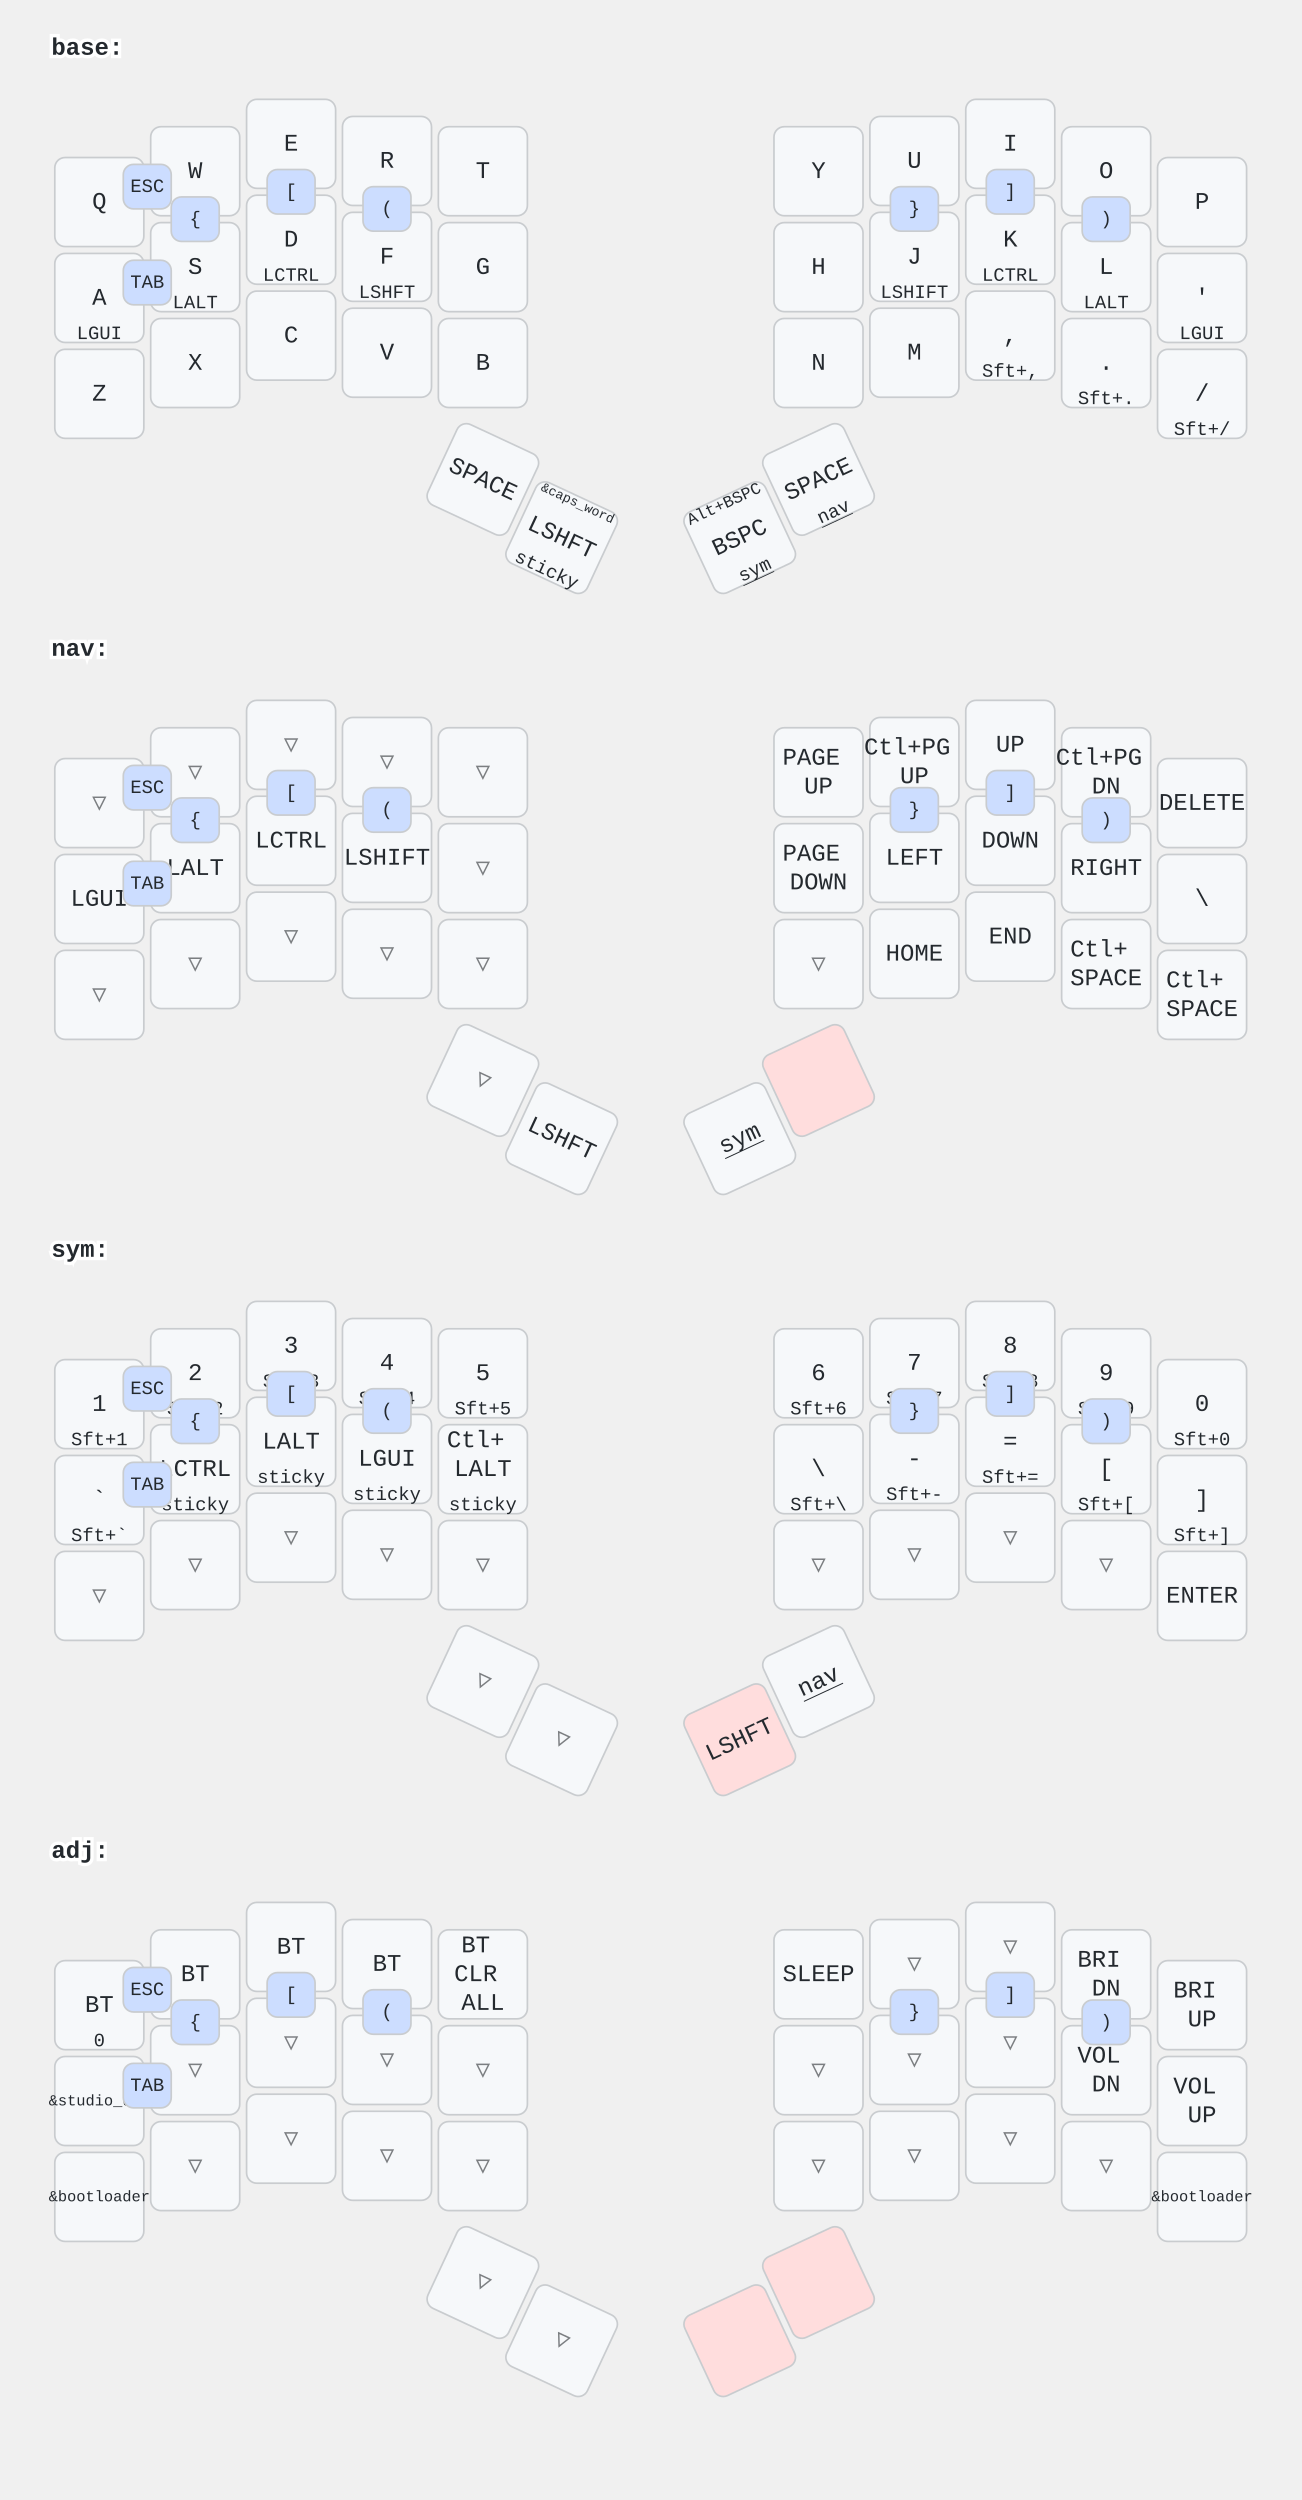
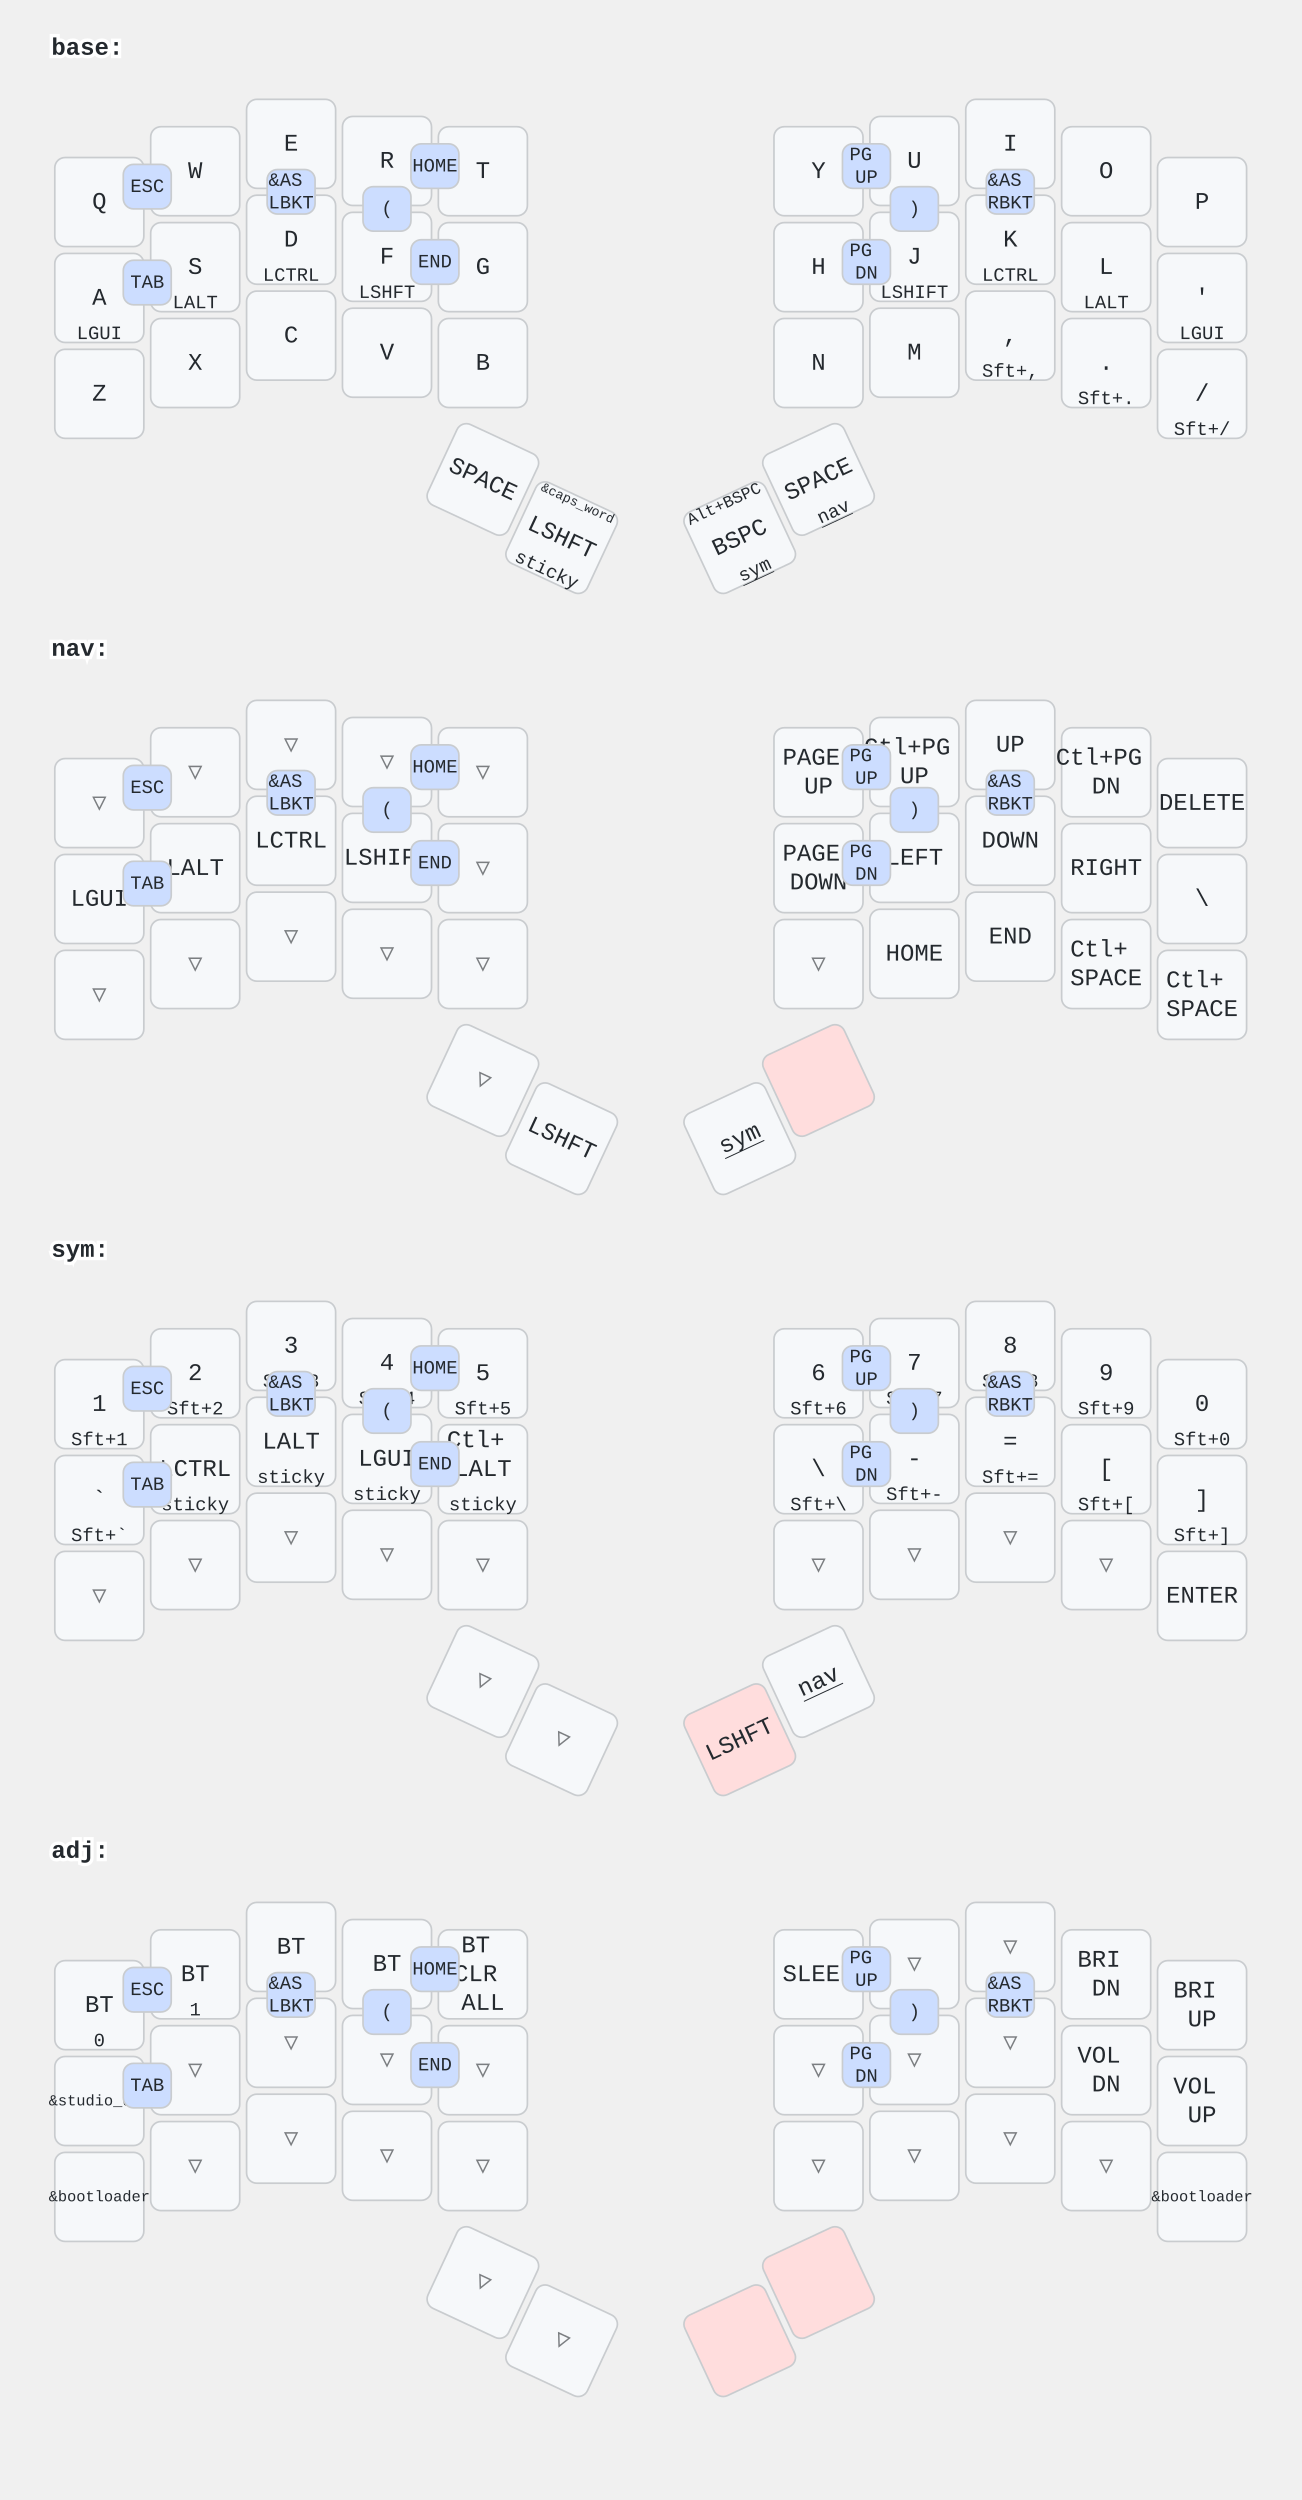
<svg xmlns="http://www.w3.org/2000/svg" width="760" height="1460" viewBox="0 0 760 1460" class="keymap">
  <style>/* inherit to force styles through use tags */
svg path {
    fill: inherit;
}

/* font and background color specifications */
svg.keymap {
    font-family: SFMono-Regular,Consolas,Liberation Mono,Menlo,monospace;
    font-size: 14px;
    font-kerning: normal;
    text-rendering: optimizeLegibility;
    fill: #24292e;
}

/* default key styling */
rect.key {
    fill: #f6f8fa;
}

rect.key, rect.combo {
    stroke: #c9cccf;
    stroke-width: 1;
}

/* default key side styling, only used is draw_key_sides is set */
rect.side {
    filter: brightness(90%);
}

/* color accent for combo boxes */
rect.combo, rect.combo-separate {
    fill: #cdf;
}

/* color accent for held keys */
rect.held, rect.combo.held {
    fill: #fdd;
}

/* color accent for ghost (optional) keys */
rect.ghost, rect.combo.ghost {
    stroke-dasharray: 4, 4;
    stroke-width: 2;
}

text {
    text-anchor: middle;
    dominant-baseline: middle;
}

/* styling for layer labels */
text.label {
    font-weight: bold;
    text-anchor: start;
    stroke: white;
    stroke-width: 4;
    paint-order: stroke;
}

/* styling for optional footer */
text.footer {
    text-anchor: end;
    dominant-baseline: auto;
    stroke: white;
    stroke-width: 4;
    paint-order: stroke;
}

/* styling for combo tap, and key non-tap label text */
text.combo, text.hold, text.shifted, text.left, text.right {
    font-size: 11px;
}

text.hold {
    text-anchor: middle;
    dominant-baseline: auto;
}

text.shifted {
    text-anchor: middle;
    dominant-baseline: hanging;
}

text.left {
    text-anchor: start;
}

text.right {
    text-anchor: end;
}

text.layer-activator {
    text-decoration: underline;
}

/* styling for hold/shifted label text in combo box */
text.combo.hold, text.combo.shifted, text.combo.left, text.combo.right {
    font-size: 8px;
}

/* lighter symbol for transparent keys */
text.trans {
    fill: #7b7e81;
}

/* styling for combo dendrons */
path.combo {
    stroke-width: 1;
    stroke: gray;
    fill: none;
}

/* Start Tabler Icons Cleanup */
/* cannot use height/width with glyphs */
.icon-tabler &gt; path {
    fill: inherit;
    stroke: inherit;
    stroke-width: 2;
}
/* hide tabler's default box */
.icon-tabler &gt; path[stroke="none"][fill="none"] {
    visibility: hidden;
}
/* End Tabler Icons Cleanup */
</style>
  <g transform="translate(30, 0)" class="layer-base">
    <text x="0" y="28" class="label" id="base">base:</text>
    <g transform="translate(0, 56)">
      <g transform="translate(28, 62)" class="key keypos-0">
        <rect rx="6" ry="6" x="-26" y="-26" width="52" height="52" class="key" />
        <text x="0" y="0" class="key tap">Q</text>
      </g>
      <g transform="translate(84, 44)" class="key keypos-1">
        <rect rx="6" ry="6" x="-26" y="-26" width="52" height="52" class="key" />
        <text x="0" y="0" class="key tap">W</text>
      </g>
      <g transform="translate(140, 28)" class="key keypos-2">
        <rect rx="6" ry="6" x="-26" y="-26" width="52" height="52" class="key" />
        <text x="0" y="0" class="key tap">E</text>
      </g>
      <g transform="translate(196, 38)" class="key keypos-3">
        <rect rx="6" ry="6" x="-26" y="-26" width="52" height="52" class="key" />
        <text x="0" y="0" class="key tap">R</text>
      </g>
      <g transform="translate(252, 44)" class="key keypos-4">
        <rect rx="6" ry="6" x="-26" y="-26" width="52" height="52" class="key" />
        <text x="0" y="0" class="key tap">T</text>
      </g>
      <g transform="translate(448, 44)" class="key keypos-5">
        <rect rx="6" ry="6" x="-26" y="-26" width="52" height="52" class="key" />
        <text x="0" y="0" class="key tap">Y</text>
      </g>
      <g transform="translate(504, 38)" class="key keypos-6">
        <rect rx="6" ry="6" x="-26" y="-26" width="52" height="52" class="key" />
        <text x="0" y="0" class="key tap">U</text>
      </g>
      <g transform="translate(560, 28)" class="key keypos-7">
        <rect rx="6" ry="6" x="-26" y="-26" width="52" height="52" class="key" />
        <text x="0" y="0" class="key tap">I</text>
      </g>
      <g transform="translate(616, 44)" class="key keypos-8">
        <rect rx="6" ry="6" x="-26" y="-26" width="52" height="52" class="key" />
        <text x="0" y="0" class="key tap">O</text>
      </g>
      <g transform="translate(672, 62)" class="key keypos-9">
        <rect rx="6" ry="6" x="-26" y="-26" width="52" height="52" class="key" />
        <text x="0" y="0" class="key tap">P</text>
      </g>
      <g transform="translate(28, 118)" class="key keypos-10">
        <rect rx="6" ry="6" x="-26" y="-26" width="52" height="52" class="key" />
        <text x="0" y="0" class="key tap">A</text>
        <text x="0" y="24" class="key hold">LGUI</text>
      </g>
      <g transform="translate(84, 100)" class="key keypos-11">
        <rect rx="6" ry="6" x="-26" y="-26" width="52" height="52" class="key" />
        <text x="0" y="0" class="key tap">S</text>
        <text x="0" y="24" class="key hold">LALT</text>
      </g>
      <g transform="translate(140, 84)" class="key keypos-12">
        <rect rx="6" ry="6" x="-26" y="-26" width="52" height="52" class="key" />
        <text x="0" y="0" class="key tap">D</text>
        <text x="0" y="24" class="key hold">LCTRL</text>
      </g>
      <g transform="translate(196, 94)" class="key keypos-13">
        <rect rx="6" ry="6" x="-26" y="-26" width="52" height="52" class="key" />
        <text x="0" y="0" class="key tap">F</text>
        <text x="0" y="24" class="key hold">LSHFT</text>
      </g>
      <g transform="translate(252, 100)" class="key keypos-14">
        <rect rx="6" ry="6" x="-26" y="-26" width="52" height="52" class="key" />
        <text x="0" y="0" class="key tap">G</text>
      </g>
      <g transform="translate(448, 100)" class="key keypos-15">
        <rect rx="6" ry="6" x="-26" y="-26" width="52" height="52" class="key" />
        <text x="0" y="0" class="key tap">H</text>
      </g>
      <g transform="translate(504, 94)" class="key keypos-16">
        <rect rx="6" ry="6" x="-26" y="-26" width="52" height="52" class="key" />
        <text x="0" y="0" class="key tap">J</text>
        <text x="0" y="24" class="key hold">LSHIFT</text>
      </g>
      <g transform="translate(560, 84)" class="key keypos-17">
        <rect rx="6" ry="6" x="-26" y="-26" width="52" height="52" class="key" />
        <text x="0" y="0" class="key tap">K</text>
        <text x="0" y="24" class="key hold">LCTRL</text>
      </g>
      <g transform="translate(616, 100)" class="key keypos-18">
        <rect rx="6" ry="6" x="-26" y="-26" width="52" height="52" class="key" />
        <text x="0" y="0" class="key tap">L</text>
        <text x="0" y="24" class="key hold">LALT</text>
      </g>
      <g transform="translate(672, 118)" class="key keypos-19">
        <rect rx="6" ry="6" x="-26" y="-26" width="52" height="52" class="key" />
        <text x="0" y="0" class="key tap">'</text>
        <text x="0" y="24" class="key hold">LGUI</text>
      </g>
      <g transform="translate(28, 174)" class="key keypos-20">
        <rect rx="6" ry="6" x="-26" y="-26" width="52" height="52" class="key" />
        <text x="0" y="0" class="key tap">Z</text>
      </g>
      <g transform="translate(84, 156)" class="key keypos-21">
        <rect rx="6" ry="6" x="-26" y="-26" width="52" height="52" class="key" />
        <text x="0" y="0" class="key tap">X</text>
      </g>
      <g transform="translate(140, 140)" class="key keypos-22">
        <rect rx="6" ry="6" x="-26" y="-26" width="52" height="52" class="key" />
        <text x="0" y="0" class="key tap">C</text>
      </g>
      <g transform="translate(196, 150)" class="key keypos-23">
        <rect rx="6" ry="6" x="-26" y="-26" width="52" height="52" class="key" />
        <text x="0" y="0" class="key tap">V</text>
      </g>
      <g transform="translate(252, 156)" class="key keypos-24">
        <rect rx="6" ry="6" x="-26" y="-26" width="52" height="52" class="key" />
        <text x="0" y="0" class="key tap">B</text>
      </g>
      <g transform="translate(448, 156)" class="key keypos-25">
        <rect rx="6" ry="6" x="-26" y="-26" width="52" height="52" class="key" />
        <text x="0" y="0" class="key tap">N</text>
      </g>
      <g transform="translate(504, 150)" class="key keypos-26">
        <rect rx="6" ry="6" x="-26" y="-26" width="52" height="52" class="key" />
        <text x="0" y="0" class="key tap">M</text>
      </g>
      <g transform="translate(560, 140)" class="key keypos-27">
        <rect rx="6" ry="6" x="-26" y="-26" width="52" height="52" class="key" />
        <text x="0" y="0" class="key tap">,</text>
        <text x="0" y="24" class="key hold">Sft+,</text>
      </g>
      <g transform="translate(616, 156)" class="key keypos-28">
        <rect rx="6" ry="6" x="-26" y="-26" width="52" height="52" class="key" />
        <text x="0" y="0" class="key tap">.</text>
        <text x="0" y="24" class="key hold">Sft+.</text>
      </g>
      <g transform="translate(672, 174)" class="key keypos-29">
        <rect rx="6" ry="6" x="-26" y="-26" width="52" height="52" class="key" />
        <text x="0" y="0" class="key tap">/</text>
        <text x="0" y="24" class="key hold">Sft+/</text>
      </g>
      <g transform="translate(252, 224) rotate(25.0)" class="key keypos-30">
        <rect rx="6" ry="6" x="-26" y="-26" width="52" height="52" class="key" />
        <text x="0" y="0" class="key tap">SPACE</text>
      </g>
      <g transform="translate(298, 258) rotate(25.0)" class="key keypos-31">
        <rect rx="6" ry="6" x="-26" y="-26" width="52" height="52" class="key" />
        <text x="0" y="0" class="key tap">LSHFT</text>
        <text x="0" y="24" class="key hold">sticky</text>
        <text x="0" y="-24" class="key shifted">
          <tspan style="font-size: 70%">&amp;caps_word</tspan>
        </text>
      </g>
      <g transform="translate(402, 258) rotate(-25.0)" class="key keypos-32">
        <rect rx="6" ry="6" x="-26" y="-26" width="52" height="52" class="key" />
        <text x="0" y="0" class="key tap">BSPC</text>
        <a href="#sym">
          <text x="0" y="24" class="key hold layer-activator">sym</text>
        </a>
        <text x="0" y="-24" class="key shifted">
          <tspan style="font-size: 88%">Alt+BSPC</tspan>
        </text>
      </g>
      <g transform="translate(448, 224) rotate(-25.0)" class="key keypos-33">
        <rect rx="6" ry="6" x="-26" y="-26" width="52" height="52" class="key" />
        <text x="0" y="0" class="key tap">SPACE</text>
        <a href="#nav">
          <text x="0" y="24" class="key hold layer-activator">nav</text>
        </a>
      </g>
      <g class="combo combopos-0">
        <rect rx="6" ry="6" x="42" y="40" width="28" height="26" class="combo" />
        <text x="56" y="53" class="combo tap">ESC</text>
      </g>
      <g class="combo combopos-1">
        <rect rx="6" ry="6" x="42" y="96" width="28" height="26" class="combo" />
        <text x="56" y="109" class="combo tap">TAB</text>
      </g>
      <g class="combo combopos-2">
-         <rect rx="6" ry="6" x="70" y="59" width="28" height="26" class="combo" />
-         <text x="84" y="72" class="combo tap">{</text>
+         <rect rx="6" ry="6" x="126" y="43" width="28" height="26" class="combo" />
+         <text x="140" y="56" class="combo tap">
+           <tspan x="140" dy="-0.6em">&amp;AS</tspan>
+           <tspan x="140" dy="1.2em">LBKT</tspan>
+         </text>
      </g>
      <g class="combo combopos-3">
-         <rect rx="6" ry="6" x="126" y="43" width="28" height="26" class="combo" />
-         <text x="140" y="56" class="combo tap">[</text>
-       </g>
-       <g class="combo combopos-4">
        <rect rx="6" ry="6" x="182" y="53" width="28" height="26" class="combo" />
        <text x="196" y="66" class="combo tap">(</text>
      </g>
+       <g class="combo combopos-4">
+         <rect rx="6" ry="6" x="490" y="53" width="28" height="26" class="combo" />
+         <text x="504" y="66" class="combo tap">)</text>
+       </g>
      <g class="combo combopos-5">
-         <rect rx="6" ry="6" x="490" y="53" width="28" height="26" class="combo" />
-         <text x="504" y="66" class="combo tap">}</text>
+         <rect rx="6" ry="6" x="546" y="43" width="28" height="26" class="combo" />
+         <text x="560" y="56" class="combo tap">
+           <tspan x="560" dy="-0.6em">&amp;AS</tspan>
+           <tspan x="560" dy="1.2em">RBKT</tspan>
+         </text>
      </g>
      <g class="combo combopos-6">
-         <rect rx="6" ry="6" x="546" y="43" width="28" height="26" class="combo" />
-         <text x="560" y="56" class="combo tap">]</text>
+         <rect rx="6" ry="6" x="462" y="28" width="28" height="26" class="combo" />
+         <text x="476" y="41" class="combo tap">
+           <tspan x="476" dy="-0.6em">PG</tspan>
+           <tspan x="476" dy="1.2em">UP</tspan>
+         </text>
      </g>
      <g class="combo combopos-7">
-         <rect rx="6" ry="6" x="602" y="59" width="28" height="26" class="combo" />
-         <text x="616" y="72" class="combo tap">)</text>
+         <rect rx="6" ry="6" x="462" y="84" width="28" height="26" class="combo" />
+         <text x="476" y="97" class="combo tap">
+           <tspan x="476" dy="-0.6em">PG</tspan>
+           <tspan x="476" dy="1.2em">DN</tspan>
+         </text>
+       </g>
+       <g class="combo combopos-8">
+         <rect rx="6" ry="6" x="210" y="28" width="28" height="26" class="combo" />
+         <text x="224" y="41" class="combo tap">HOME</text>
+       </g>
+       <g class="combo combopos-9">
+         <rect rx="6" ry="6" x="210" y="84" width="28" height="26" class="combo" />
+         <text x="224" y="97" class="combo tap">END</text>
      </g>
    </g>
  </g>
  <g transform="translate(30, 351)" class="layer-nav">
    <text x="0" y="28" class="label" id="nav">nav:</text>
    <g transform="translate(0, 56)">
      <g transform="translate(28, 62)" class="key trans keypos-0">
        <rect rx="6" ry="6" x="-26" y="-26" width="52" height="52" class="key trans" />
        <text x="0" y="0" class="key trans tap">▽</text>
      </g>
      <g transform="translate(84, 44)" class="key trans keypos-1">
        <rect rx="6" ry="6" x="-26" y="-26" width="52" height="52" class="key trans" />
        <text x="0" y="0" class="key trans tap">▽</text>
      </g>
      <g transform="translate(140, 28)" class="key trans keypos-2">
        <rect rx="6" ry="6" x="-26" y="-26" width="52" height="52" class="key trans" />
        <text x="0" y="0" class="key trans tap">▽</text>
      </g>
      <g transform="translate(196, 38)" class="key trans keypos-3">
        <rect rx="6" ry="6" x="-26" y="-26" width="52" height="52" class="key trans" />
        <text x="0" y="0" class="key trans tap">▽</text>
      </g>
      <g transform="translate(252, 44)" class="key trans keypos-4">
        <rect rx="6" ry="6" x="-26" y="-26" width="52" height="52" class="key trans" />
        <text x="0" y="0" class="key trans tap">▽</text>
      </g>
      <g transform="translate(448, 44)" class="key keypos-5">
        <rect rx="6" ry="6" x="-26" y="-26" width="52" height="52" class="key" />
        <text x="0" y="0" class="key tap">
          <tspan x="0" dy="-0.6em">PAGE</tspan>
          <tspan x="0" dy="1.2em">UP</tspan>
        </text>
      </g>
      <g transform="translate(504, 38)" class="key keypos-6">
        <rect rx="6" ry="6" x="-26" y="-26" width="52" height="52" class="key" />
        <text x="0" y="0" class="key tap">
          <tspan x="0" dy="-0.6em">Ctl+PG</tspan>
          <tspan x="0" dy="1.2em">UP</tspan>
        </text>
      </g>
      <g transform="translate(560, 28)" class="key keypos-7">
        <rect rx="6" ry="6" x="-26" y="-26" width="52" height="52" class="key" />
        <text x="0" y="0" class="key tap">UP</text>
      </g>
      <g transform="translate(616, 44)" class="key keypos-8">
        <rect rx="6" ry="6" x="-26" y="-26" width="52" height="52" class="key" />
        <text x="0" y="0" class="key tap">
          <tspan x="0" dy="-0.6em">Ctl+PG</tspan>
          <tspan x="0" dy="1.2em">DN</tspan>
        </text>
      </g>
      <g transform="translate(672, 62)" class="key keypos-9">
        <rect rx="6" ry="6" x="-26" y="-26" width="52" height="52" class="key" />
        <text x="0" y="0" class="key tap">DELETE</text>
      </g>
      <g transform="translate(28, 118)" class="key keypos-10">
        <rect rx="6" ry="6" x="-26" y="-26" width="52" height="52" class="key" />
        <text x="0" y="0" class="key tap">LGUI</text>
      </g>
      <g transform="translate(84, 100)" class="key keypos-11">
        <rect rx="6" ry="6" x="-26" y="-26" width="52" height="52" class="key" />
        <text x="0" y="0" class="key tap">LALT</text>
      </g>
      <g transform="translate(140, 84)" class="key keypos-12">
        <rect rx="6" ry="6" x="-26" y="-26" width="52" height="52" class="key" />
        <text x="0" y="0" class="key tap">LCTRL</text>
      </g>
      <g transform="translate(196, 94)" class="key keypos-13">
        <rect rx="6" ry="6" x="-26" y="-26" width="52" height="52" class="key" />
        <text x="0" y="0" class="key tap">LSHIFT</text>
      </g>
      <g transform="translate(252, 100)" class="key trans keypos-14">
        <rect rx="6" ry="6" x="-26" y="-26" width="52" height="52" class="key trans" />
        <text x="0" y="0" class="key trans tap">▽</text>
      </g>
      <g transform="translate(448, 100)" class="key keypos-15">
        <rect rx="6" ry="6" x="-26" y="-26" width="52" height="52" class="key" />
        <text x="0" y="0" class="key tap">
          <tspan x="0" dy="-0.6em">PAGE</tspan>
          <tspan x="0" dy="1.2em">DOWN</tspan>
        </text>
      </g>
      <g transform="translate(504, 94)" class="key keypos-16">
        <rect rx="6" ry="6" x="-26" y="-26" width="52" height="52" class="key" />
        <text x="0" y="0" class="key tap">LEFT</text>
      </g>
      <g transform="translate(560, 84)" class="key keypos-17">
        <rect rx="6" ry="6" x="-26" y="-26" width="52" height="52" class="key" />
        <text x="0" y="0" class="key tap">DOWN</text>
      </g>
      <g transform="translate(616, 100)" class="key keypos-18">
        <rect rx="6" ry="6" x="-26" y="-26" width="52" height="52" class="key" />
        <text x="0" y="0" class="key tap">RIGHT</text>
      </g>
      <g transform="translate(672, 118)" class="key keypos-19">
        <rect rx="6" ry="6" x="-26" y="-26" width="52" height="52" class="key" />
        <text x="0" y="0" class="key tap">\</text>
      </g>
      <g transform="translate(28, 174)" class="key trans keypos-20">
        <rect rx="6" ry="6" x="-26" y="-26" width="52" height="52" class="key trans" />
        <text x="0" y="0" class="key trans tap">▽</text>
      </g>
      <g transform="translate(84, 156)" class="key trans keypos-21">
        <rect rx="6" ry="6" x="-26" y="-26" width="52" height="52" class="key trans" />
        <text x="0" y="0" class="key trans tap">▽</text>
      </g>
      <g transform="translate(140, 140)" class="key trans keypos-22">
        <rect rx="6" ry="6" x="-26" y="-26" width="52" height="52" class="key trans" />
        <text x="0" y="0" class="key trans tap">▽</text>
      </g>
      <g transform="translate(196, 150)" class="key trans keypos-23">
        <rect rx="6" ry="6" x="-26" y="-26" width="52" height="52" class="key trans" />
        <text x="0" y="0" class="key trans tap">▽</text>
      </g>
      <g transform="translate(252, 156)" class="key trans keypos-24">
        <rect rx="6" ry="6" x="-26" y="-26" width="52" height="52" class="key trans" />
        <text x="0" y="0" class="key trans tap">▽</text>
      </g>
      <g transform="translate(448, 156)" class="key trans keypos-25">
        <rect rx="6" ry="6" x="-26" y="-26" width="52" height="52" class="key trans" />
        <text x="0" y="0" class="key trans tap">▽</text>
      </g>
      <g transform="translate(504, 150)" class="key keypos-26">
        <rect rx="6" ry="6" x="-26" y="-26" width="52" height="52" class="key" />
        <text x="0" y="0" class="key tap">HOME</text>
      </g>
      <g transform="translate(560, 140)" class="key keypos-27">
        <rect rx="6" ry="6" x="-26" y="-26" width="52" height="52" class="key" />
        <text x="0" y="0" class="key tap">END</text>
      </g>
      <g transform="translate(616, 156)" class="key keypos-28">
        <rect rx="6" ry="6" x="-26" y="-26" width="52" height="52" class="key" />
        <text x="0" y="0" class="key tap">
          <tspan x="0" dy="-0.6em">Ctl+</tspan>
          <tspan x="0" dy="1.2em">SPACE</tspan>
        </text>
      </g>
      <g transform="translate(672, 174)" class="key keypos-29">
        <rect rx="6" ry="6" x="-26" y="-26" width="52" height="52" class="key" />
        <text x="0" y="0" class="key tap">
          <tspan x="0" dy="-0.6em">Ctl+</tspan>
          <tspan x="0" dy="1.2em">SPACE</tspan>
        </text>
      </g>
      <g transform="translate(252, 224) rotate(25.0)" class="key trans keypos-30">
        <rect rx="6" ry="6" x="-26" y="-26" width="52" height="52" class="key trans" />
        <text x="0" y="0" class="key trans tap">▽</text>
      </g>
      <g transform="translate(298, 258) rotate(25.0)" class="key keypos-31">
        <rect rx="6" ry="6" x="-26" y="-26" width="52" height="52" class="key" />
        <text x="0" y="0" class="key tap">LSHFT</text>
      </g>
      <g transform="translate(402, 258) rotate(-25.0)" class="key keypos-32">
        <rect rx="6" ry="6" x="-26" y="-26" width="52" height="52" class="key" />
        <a href="#sym">
          <text x="0" y="0" class="key tap layer-activator">sym</text>
        </a>
      </g>
      <g transform="translate(448, 224) rotate(-25.0)" class="key held keypos-33">
        <rect rx="6" ry="6" x="-26" y="-26" width="52" height="52" class="key held" />
      </g>
      <g class="combo combopos-0">
        <rect rx="6" ry="6" x="42" y="40" width="28" height="26" class="combo" />
        <text x="56" y="53" class="combo tap">ESC</text>
      </g>
      <g class="combo combopos-1">
        <rect rx="6" ry="6" x="42" y="96" width="28" height="26" class="combo" />
        <text x="56" y="109" class="combo tap">TAB</text>
      </g>
      <g class="combo combopos-2">
-         <rect rx="6" ry="6" x="70" y="59" width="28" height="26" class="combo" />
-         <text x="84" y="72" class="combo tap">{</text>
+         <rect rx="6" ry="6" x="126" y="43" width="28" height="26" class="combo" />
+         <text x="140" y="56" class="combo tap">
+           <tspan x="140" dy="-0.6em">&amp;AS</tspan>
+           <tspan x="140" dy="1.2em">LBKT</tspan>
+         </text>
      </g>
      <g class="combo combopos-3">
-         <rect rx="6" ry="6" x="126" y="43" width="28" height="26" class="combo" />
-         <text x="140" y="56" class="combo tap">[</text>
-       </g>
-       <g class="combo combopos-4">
        <rect rx="6" ry="6" x="182" y="53" width="28" height="26" class="combo" />
        <text x="196" y="66" class="combo tap">(</text>
      </g>
+       <g class="combo combopos-4">
+         <rect rx="6" ry="6" x="490" y="53" width="28" height="26" class="combo" />
+         <text x="504" y="66" class="combo tap">)</text>
+       </g>
      <g class="combo combopos-5">
-         <rect rx="6" ry="6" x="490" y="53" width="28" height="26" class="combo" />
-         <text x="504" y="66" class="combo tap">}</text>
+         <rect rx="6" ry="6" x="546" y="43" width="28" height="26" class="combo" />
+         <text x="560" y="56" class="combo tap">
+           <tspan x="560" dy="-0.6em">&amp;AS</tspan>
+           <tspan x="560" dy="1.2em">RBKT</tspan>
+         </text>
      </g>
      <g class="combo combopos-6">
-         <rect rx="6" ry="6" x="546" y="43" width="28" height="26" class="combo" />
-         <text x="560" y="56" class="combo tap">]</text>
+         <rect rx="6" ry="6" x="462" y="28" width="28" height="26" class="combo" />
+         <text x="476" y="41" class="combo tap">
+           <tspan x="476" dy="-0.6em">PG</tspan>
+           <tspan x="476" dy="1.2em">UP</tspan>
+         </text>
      </g>
      <g class="combo combopos-7">
-         <rect rx="6" ry="6" x="602" y="59" width="28" height="26" class="combo" />
-         <text x="616" y="72" class="combo tap">)</text>
+         <rect rx="6" ry="6" x="462" y="84" width="28" height="26" class="combo" />
+         <text x="476" y="97" class="combo tap">
+           <tspan x="476" dy="-0.6em">PG</tspan>
+           <tspan x="476" dy="1.2em">DN</tspan>
+         </text>
+       </g>
+       <g class="combo combopos-8">
+         <rect rx="6" ry="6" x="210" y="28" width="28" height="26" class="combo" />
+         <text x="224" y="41" class="combo tap">HOME</text>
+       </g>
+       <g class="combo combopos-9">
+         <rect rx="6" ry="6" x="210" y="84" width="28" height="26" class="combo" />
+         <text x="224" y="97" class="combo tap">END</text>
      </g>
    </g>
  </g>
  <g transform="translate(30, 702)" class="layer-sym">
    <text x="0" y="28" class="label" id="sym">sym:</text>
    <g transform="translate(0, 56)">
      <g transform="translate(28, 62)" class="key keypos-0">
        <rect rx="6" ry="6" x="-26" y="-26" width="52" height="52" class="key" />
        <text x="0" y="0" class="key tap">1</text>
        <text x="0" y="24" class="key hold">Sft+1</text>
      </g>
      <g transform="translate(84, 44)" class="key keypos-1">
        <rect rx="6" ry="6" x="-26" y="-26" width="52" height="52" class="key" />
        <text x="0" y="0" class="key tap">2</text>
        <text x="0" y="24" class="key hold">Sft+2</text>
      </g>
      <g transform="translate(140, 28)" class="key keypos-2">
        <rect rx="6" ry="6" x="-26" y="-26" width="52" height="52" class="key" />
        <text x="0" y="0" class="key tap">3</text>
        <text x="0" y="24" class="key hold">Sft+3</text>
      </g>
      <g transform="translate(196, 38)" class="key keypos-3">
        <rect rx="6" ry="6" x="-26" y="-26" width="52" height="52" class="key" />
        <text x="0" y="0" class="key tap">4</text>
        <text x="0" y="24" class="key hold">Sft+4</text>
      </g>
      <g transform="translate(252, 44)" class="key keypos-4">
        <rect rx="6" ry="6" x="-26" y="-26" width="52" height="52" class="key" />
        <text x="0" y="0" class="key tap">5</text>
        <text x="0" y="24" class="key hold">Sft+5</text>
      </g>
      <g transform="translate(448, 44)" class="key keypos-5">
        <rect rx="6" ry="6" x="-26" y="-26" width="52" height="52" class="key" />
        <text x="0" y="0" class="key tap">6</text>
        <text x="0" y="24" class="key hold">Sft+6</text>
      </g>
      <g transform="translate(504, 38)" class="key keypos-6">
        <rect rx="6" ry="6" x="-26" y="-26" width="52" height="52" class="key" />
        <text x="0" y="0" class="key tap">7</text>
        <text x="0" y="24" class="key hold">Sft+7</text>
      </g>
      <g transform="translate(560, 28)" class="key keypos-7">
        <rect rx="6" ry="6" x="-26" y="-26" width="52" height="52" class="key" />
        <text x="0" y="0" class="key tap">8</text>
        <text x="0" y="24" class="key hold">Sft+8</text>
      </g>
      <g transform="translate(616, 44)" class="key keypos-8">
        <rect rx="6" ry="6" x="-26" y="-26" width="52" height="52" class="key" />
        <text x="0" y="0" class="key tap">9</text>
        <text x="0" y="24" class="key hold">Sft+9</text>
      </g>
      <g transform="translate(672, 62)" class="key keypos-9">
        <rect rx="6" ry="6" x="-26" y="-26" width="52" height="52" class="key" />
        <text x="0" y="0" class="key tap">0</text>
        <text x="0" y="24" class="key hold">Sft+0</text>
      </g>
      <g transform="translate(28, 118)" class="key keypos-10">
        <rect rx="6" ry="6" x="-26" y="-26" width="52" height="52" class="key" />
        <text x="0" y="0" class="key tap">`</text>
        <text x="0" y="24" class="key hold">Sft+`</text>
      </g>
      <g transform="translate(84, 100)" class="key keypos-11">
        <rect rx="6" ry="6" x="-26" y="-26" width="52" height="52" class="key" />
        <text x="0" y="0" class="key tap">LCTRL</text>
        <text x="0" y="24" class="key hold">sticky</text>
      </g>
      <g transform="translate(140, 84)" class="key keypos-12">
        <rect rx="6" ry="6" x="-26" y="-26" width="52" height="52" class="key" />
        <text x="0" y="0" class="key tap">LALT</text>
        <text x="0" y="24" class="key hold">sticky</text>
      </g>
      <g transform="translate(196, 94)" class="key keypos-13">
        <rect rx="6" ry="6" x="-26" y="-26" width="52" height="52" class="key" />
        <text x="0" y="0" class="key tap">LGUI</text>
        <text x="0" y="24" class="key hold">sticky</text>
      </g>
      <g transform="translate(252, 100)" class="key keypos-14">
        <rect rx="6" ry="6" x="-26" y="-26" width="52" height="52" class="key" />
        <text x="0" y="0" class="key tap">
          <tspan x="0" dy="-1.2em">Ctl+</tspan>
          <tspan x="0" dy="1.2em">LALT</tspan>
        </text>
        <text x="0" y="24" class="key hold">sticky</text>
      </g>
      <g transform="translate(448, 100)" class="key keypos-15">
        <rect rx="6" ry="6" x="-26" y="-26" width="52" height="52" class="key" />
        <text x="0" y="0" class="key tap">\</text>
        <text x="0" y="24" class="key hold">Sft+\</text>
      </g>
      <g transform="translate(504, 94)" class="key keypos-16">
        <rect rx="6" ry="6" x="-26" y="-26" width="52" height="52" class="key" />
        <text x="0" y="0" class="key tap">-</text>
        <text x="0" y="24" class="key hold">Sft+-</text>
      </g>
      <g transform="translate(560, 84)" class="key keypos-17">
        <rect rx="6" ry="6" x="-26" y="-26" width="52" height="52" class="key" />
        <text x="0" y="0" class="key tap">=</text>
        <text x="0" y="24" class="key hold">Sft+=</text>
      </g>
      <g transform="translate(616, 100)" class="key keypos-18">
        <rect rx="6" ry="6" x="-26" y="-26" width="52" height="52" class="key" />
        <text x="0" y="0" class="key tap">[</text>
        <text x="0" y="24" class="key hold">Sft+[</text>
      </g>
      <g transform="translate(672, 118)" class="key keypos-19">
        <rect rx="6" ry="6" x="-26" y="-26" width="52" height="52" class="key" />
        <text x="0" y="0" class="key tap">]</text>
        <text x="0" y="24" class="key hold">Sft+]</text>
      </g>
      <g transform="translate(28, 174)" class="key trans keypos-20">
        <rect rx="6" ry="6" x="-26" y="-26" width="52" height="52" class="key trans" />
        <text x="0" y="0" class="key trans tap">▽</text>
      </g>
      <g transform="translate(84, 156)" class="key trans keypos-21">
        <rect rx="6" ry="6" x="-26" y="-26" width="52" height="52" class="key trans" />
        <text x="0" y="0" class="key trans tap">▽</text>
      </g>
      <g transform="translate(140, 140)" class="key trans keypos-22">
        <rect rx="6" ry="6" x="-26" y="-26" width="52" height="52" class="key trans" />
        <text x="0" y="0" class="key trans tap">▽</text>
      </g>
      <g transform="translate(196, 150)" class="key trans keypos-23">
        <rect rx="6" ry="6" x="-26" y="-26" width="52" height="52" class="key trans" />
        <text x="0" y="0" class="key trans tap">▽</text>
      </g>
      <g transform="translate(252, 156)" class="key trans keypos-24">
        <rect rx="6" ry="6" x="-26" y="-26" width="52" height="52" class="key trans" />
        <text x="0" y="0" class="key trans tap">▽</text>
      </g>
      <g transform="translate(448, 156)" class="key trans keypos-25">
        <rect rx="6" ry="6" x="-26" y="-26" width="52" height="52" class="key trans" />
        <text x="0" y="0" class="key trans tap">▽</text>
      </g>
      <g transform="translate(504, 150)" class="key trans keypos-26">
        <rect rx="6" ry="6" x="-26" y="-26" width="52" height="52" class="key trans" />
        <text x="0" y="0" class="key trans tap">▽</text>
      </g>
      <g transform="translate(560, 140)" class="key trans keypos-27">
        <rect rx="6" ry="6" x="-26" y="-26" width="52" height="52" class="key trans" />
        <text x="0" y="0" class="key trans tap">▽</text>
      </g>
      <g transform="translate(616, 156)" class="key trans keypos-28">
        <rect rx="6" ry="6" x="-26" y="-26" width="52" height="52" class="key trans" />
        <text x="0" y="0" class="key trans tap">▽</text>
      </g>
      <g transform="translate(672, 174)" class="key keypos-29">
        <rect rx="6" ry="6" x="-26" y="-26" width="52" height="52" class="key" />
        <text x="0" y="0" class="key tap">ENTER</text>
      </g>
      <g transform="translate(252, 224) rotate(25.0)" class="key trans keypos-30">
        <rect rx="6" ry="6" x="-26" y="-26" width="52" height="52" class="key trans" />
        <text x="0" y="0" class="key trans tap">▽</text>
      </g>
      <g transform="translate(298, 258) rotate(25.0)" class="key trans keypos-31">
        <rect rx="6" ry="6" x="-26" y="-26" width="52" height="52" class="key trans" />
        <text x="0" y="0" class="key trans tap">▽</text>
      </g>
      <g transform="translate(402, 258) rotate(-25.0)" class="key held keypos-32">
        <rect rx="6" ry="6" x="-26" y="-26" width="52" height="52" class="key held" />
        <text x="0" y="0" class="key held tap">LSHFT</text>
      </g>
      <g transform="translate(448, 224) rotate(-25.0)" class="key keypos-33">
        <rect rx="6" ry="6" x="-26" y="-26" width="52" height="52" class="key" />
        <a href="#nav">
          <text x="0" y="0" class="key tap layer-activator">nav</text>
        </a>
      </g>
      <g class="combo combopos-0">
        <rect rx="6" ry="6" x="42" y="40" width="28" height="26" class="combo" />
        <text x="56" y="53" class="combo tap">ESC</text>
      </g>
      <g class="combo combopos-1">
        <rect rx="6" ry="6" x="42" y="96" width="28" height="26" class="combo" />
        <text x="56" y="109" class="combo tap">TAB</text>
      </g>
      <g class="combo combopos-2">
-         <rect rx="6" ry="6" x="70" y="59" width="28" height="26" class="combo" />
-         <text x="84" y="72" class="combo tap">{</text>
+         <rect rx="6" ry="6" x="126" y="43" width="28" height="26" class="combo" />
+         <text x="140" y="56" class="combo tap">
+           <tspan x="140" dy="-0.6em">&amp;AS</tspan>
+           <tspan x="140" dy="1.2em">LBKT</tspan>
+         </text>
      </g>
      <g class="combo combopos-3">
-         <rect rx="6" ry="6" x="126" y="43" width="28" height="26" class="combo" />
-         <text x="140" y="56" class="combo tap">[</text>
-       </g>
-       <g class="combo combopos-4">
        <rect rx="6" ry="6" x="182" y="53" width="28" height="26" class="combo" />
        <text x="196" y="66" class="combo tap">(</text>
      </g>
+       <g class="combo combopos-4">
+         <rect rx="6" ry="6" x="490" y="53" width="28" height="26" class="combo" />
+         <text x="504" y="66" class="combo tap">)</text>
+       </g>
      <g class="combo combopos-5">
-         <rect rx="6" ry="6" x="490" y="53" width="28" height="26" class="combo" />
-         <text x="504" y="66" class="combo tap">}</text>
+         <rect rx="6" ry="6" x="546" y="43" width="28" height="26" class="combo" />
+         <text x="560" y="56" class="combo tap">
+           <tspan x="560" dy="-0.6em">&amp;AS</tspan>
+           <tspan x="560" dy="1.2em">RBKT</tspan>
+         </text>
      </g>
      <g class="combo combopos-6">
-         <rect rx="6" ry="6" x="546" y="43" width="28" height="26" class="combo" />
-         <text x="560" y="56" class="combo tap">]</text>
+         <rect rx="6" ry="6" x="462" y="28" width="28" height="26" class="combo" />
+         <text x="476" y="41" class="combo tap">
+           <tspan x="476" dy="-0.6em">PG</tspan>
+           <tspan x="476" dy="1.2em">UP</tspan>
+         </text>
      </g>
      <g class="combo combopos-7">
-         <rect rx="6" ry="6" x="602" y="59" width="28" height="26" class="combo" />
-         <text x="616" y="72" class="combo tap">)</text>
+         <rect rx="6" ry="6" x="462" y="84" width="28" height="26" class="combo" />
+         <text x="476" y="97" class="combo tap">
+           <tspan x="476" dy="-0.6em">PG</tspan>
+           <tspan x="476" dy="1.2em">DN</tspan>
+         </text>
+       </g>
+       <g class="combo combopos-8">
+         <rect rx="6" ry="6" x="210" y="28" width="28" height="26" class="combo" />
+         <text x="224" y="41" class="combo tap">HOME</text>
+       </g>
+       <g class="combo combopos-9">
+         <rect rx="6" ry="6" x="210" y="84" width="28" height="26" class="combo" />
+         <text x="224" y="97" class="combo tap">END</text>
      </g>
    </g>
  </g>
  <g transform="translate(30, 1053)" class="layer-adj">
    <text x="0" y="28" class="label" id="adj">adj:</text>
    <g transform="translate(0, 56)">
      <g transform="translate(28, 62)" class="key keypos-0">
        <rect rx="6" ry="6" x="-26" y="-26" width="52" height="52" class="key" />
        <text x="0" y="0" class="key tap">BT</text>
        <text x="0" y="24" class="key hold">0</text>
      </g>
      <g transform="translate(84, 44)" class="key keypos-1">
        <rect rx="6" ry="6" x="-26" y="-26" width="52" height="52" class="key" />
        <text x="0" y="0" class="key tap">BT</text>
        <text x="0" y="24" class="key hold">1</text>
      </g>
      <g transform="translate(140, 28)" class="key keypos-2">
        <rect rx="6" ry="6" x="-26" y="-26" width="52" height="52" class="key" />
        <text x="0" y="0" class="key tap">BT</text>
        <text x="0" y="24" class="key hold">2</text>
      </g>
      <g transform="translate(196, 38)" class="key keypos-3">
        <rect rx="6" ry="6" x="-26" y="-26" width="52" height="52" class="key" />
        <text x="0" y="0" class="key tap">BT</text>
        <text x="0" y="24" class="key hold">3</text>
      </g>
      <g transform="translate(252, 44)" class="key keypos-4">
        <rect rx="6" ry="6" x="-26" y="-26" width="52" height="52" class="key" />
        <text x="0" y="0" class="key tap">
          <tspan x="0" dy="-1.2em">BT</tspan>
          <tspan x="0" dy="1.2em">CLR</tspan>
          <tspan x="0" dy="1.2em">ALL</tspan>
        </text>
      </g>
      <g transform="translate(448, 44)" class="key keypos-5">
        <rect rx="6" ry="6" x="-26" y="-26" width="52" height="52" class="key" />
        <text x="0" y="0" class="key tap">SLEEP</text>
      </g>
      <g transform="translate(504, 38)" class="key trans keypos-6">
        <rect rx="6" ry="6" x="-26" y="-26" width="52" height="52" class="key trans" />
        <text x="0" y="0" class="key trans tap">▽</text>
      </g>
      <g transform="translate(560, 28)" class="key trans keypos-7">
        <rect rx="6" ry="6" x="-26" y="-26" width="52" height="52" class="key trans" />
        <text x="0" y="0" class="key trans tap">▽</text>
      </g>
      <g transform="translate(616, 44)" class="key keypos-8">
        <rect rx="6" ry="6" x="-26" y="-26" width="52" height="52" class="key" />
        <text x="0" y="0" class="key tap">
          <tspan x="0" dy="-0.6em">BRI</tspan>
          <tspan x="0" dy="1.2em">DN</tspan>
        </text>
      </g>
      <g transform="translate(672, 62)" class="key keypos-9">
        <rect rx="6" ry="6" x="-26" y="-26" width="52" height="52" class="key" />
        <text x="0" y="0" class="key tap">
          <tspan x="0" dy="-0.6em">BRI</tspan>
          <tspan x="0" dy="1.2em">UP</tspan>
        </text>
      </g>
      <g transform="translate(28, 118)" class="key keypos-10">
        <rect rx="6" ry="6" x="-26" y="-26" width="52" height="52" class="key" />
        <text x="0" y="0" class="key tap">
          <tspan style="font-size: 64%">&amp;studio_un…</tspan>
        </text>
      </g>
      <g transform="translate(84, 100)" class="key trans keypos-11">
        <rect rx="6" ry="6" x="-26" y="-26" width="52" height="52" class="key trans" />
        <text x="0" y="0" class="key trans tap">▽</text>
      </g>
      <g transform="translate(140, 84)" class="key trans keypos-12">
        <rect rx="6" ry="6" x="-26" y="-26" width="52" height="52" class="key trans" />
        <text x="0" y="0" class="key trans tap">▽</text>
      </g>
      <g transform="translate(196, 94)" class="key trans keypos-13">
        <rect rx="6" ry="6" x="-26" y="-26" width="52" height="52" class="key trans" />
        <text x="0" y="0" class="key trans tap">▽</text>
      </g>
      <g transform="translate(252, 100)" class="key trans keypos-14">
        <rect rx="6" ry="6" x="-26" y="-26" width="52" height="52" class="key trans" />
        <text x="0" y="0" class="key trans tap">▽</text>
      </g>
      <g transform="translate(448, 100)" class="key trans keypos-15">
        <rect rx="6" ry="6" x="-26" y="-26" width="52" height="52" class="key trans" />
        <text x="0" y="0" class="key trans tap">▽</text>
      </g>
      <g transform="translate(504, 94)" class="key trans keypos-16">
        <rect rx="6" ry="6" x="-26" y="-26" width="52" height="52" class="key trans" />
        <text x="0" y="0" class="key trans tap">▽</text>
      </g>
      <g transform="translate(560, 84)" class="key trans keypos-17">
        <rect rx="6" ry="6" x="-26" y="-26" width="52" height="52" class="key trans" />
        <text x="0" y="0" class="key trans tap">▽</text>
      </g>
      <g transform="translate(616, 100)" class="key keypos-18">
        <rect rx="6" ry="6" x="-26" y="-26" width="52" height="52" class="key" />
        <text x="0" y="0" class="key tap">
          <tspan x="0" dy="-0.6em">VOL</tspan>
          <tspan x="0" dy="1.2em">DN</tspan>
        </text>
      </g>
      <g transform="translate(672, 118)" class="key keypos-19">
        <rect rx="6" ry="6" x="-26" y="-26" width="52" height="52" class="key" />
        <text x="0" y="0" class="key tap">
          <tspan x="0" dy="-0.6em">VOL</tspan>
          <tspan x="0" dy="1.2em">UP</tspan>
        </text>
      </g>
      <g transform="translate(28, 174)" class="key keypos-20">
        <rect rx="6" ry="6" x="-26" y="-26" width="52" height="52" class="key" />
        <text x="0" y="0" class="key tap">
          <tspan style="font-size: 64%">&amp;bootloader</tspan>
        </text>
      </g>
      <g transform="translate(84, 156)" class="key trans keypos-21">
        <rect rx="6" ry="6" x="-26" y="-26" width="52" height="52" class="key trans" />
        <text x="0" y="0" class="key trans tap">▽</text>
      </g>
      <g transform="translate(140, 140)" class="key trans keypos-22">
        <rect rx="6" ry="6" x="-26" y="-26" width="52" height="52" class="key trans" />
        <text x="0" y="0" class="key trans tap">▽</text>
      </g>
      <g transform="translate(196, 150)" class="key trans keypos-23">
        <rect rx="6" ry="6" x="-26" y="-26" width="52" height="52" class="key trans" />
        <text x="0" y="0" class="key trans tap">▽</text>
      </g>
      <g transform="translate(252, 156)" class="key trans keypos-24">
        <rect rx="6" ry="6" x="-26" y="-26" width="52" height="52" class="key trans" />
        <text x="0" y="0" class="key trans tap">▽</text>
      </g>
      <g transform="translate(448, 156)" class="key trans keypos-25">
        <rect rx="6" ry="6" x="-26" y="-26" width="52" height="52" class="key trans" />
        <text x="0" y="0" class="key trans tap">▽</text>
      </g>
      <g transform="translate(504, 150)" class="key trans keypos-26">
        <rect rx="6" ry="6" x="-26" y="-26" width="52" height="52" class="key trans" />
        <text x="0" y="0" class="key trans tap">▽</text>
      </g>
      <g transform="translate(560, 140)" class="key trans keypos-27">
        <rect rx="6" ry="6" x="-26" y="-26" width="52" height="52" class="key trans" />
        <text x="0" y="0" class="key trans tap">▽</text>
      </g>
      <g transform="translate(616, 156)" class="key trans keypos-28">
        <rect rx="6" ry="6" x="-26" y="-26" width="52" height="52" class="key trans" />
        <text x="0" y="0" class="key trans tap">▽</text>
      </g>
      <g transform="translate(672, 174)" class="key keypos-29">
        <rect rx="6" ry="6" x="-26" y="-26" width="52" height="52" class="key" />
        <text x="0" y="0" class="key tap">
          <tspan style="font-size: 64%">&amp;bootloader</tspan>
        </text>
      </g>
      <g transform="translate(252, 224) rotate(25.0)" class="key trans keypos-30">
        <rect rx="6" ry="6" x="-26" y="-26" width="52" height="52" class="key trans" />
        <text x="0" y="0" class="key trans tap">▽</text>
      </g>
      <g transform="translate(298, 258) rotate(25.0)" class="key trans keypos-31">
        <rect rx="6" ry="6" x="-26" y="-26" width="52" height="52" class="key trans" />
        <text x="0" y="0" class="key trans tap">▽</text>
      </g>
      <g transform="translate(402, 258) rotate(-25.0)" class="key held keypos-32">
        <rect rx="6" ry="6" x="-26" y="-26" width="52" height="52" class="key held" />
      </g>
      <g transform="translate(448, 224) rotate(-25.0)" class="key held keypos-33">
        <rect rx="6" ry="6" x="-26" y="-26" width="52" height="52" class="key held" />
      </g>
      <g class="combo combopos-0">
        <rect rx="6" ry="6" x="42" y="40" width="28" height="26" class="combo" />
        <text x="56" y="53" class="combo tap">ESC</text>
      </g>
      <g class="combo combopos-1">
        <rect rx="6" ry="6" x="42" y="96" width="28" height="26" class="combo" />
        <text x="56" y="109" class="combo tap">TAB</text>
      </g>
      <g class="combo combopos-2">
-         <rect rx="6" ry="6" x="70" y="59" width="28" height="26" class="combo" />
-         <text x="84" y="72" class="combo tap">{</text>
+         <rect rx="6" ry="6" x="126" y="43" width="28" height="26" class="combo" />
+         <text x="140" y="56" class="combo tap">
+           <tspan x="140" dy="-0.6em">&amp;AS</tspan>
+           <tspan x="140" dy="1.2em">LBKT</tspan>
+         </text>
      </g>
      <g class="combo combopos-3">
-         <rect rx="6" ry="6" x="126" y="43" width="28" height="26" class="combo" />
-         <text x="140" y="56" class="combo tap">[</text>
-       </g>
-       <g class="combo combopos-4">
        <rect rx="6" ry="6" x="182" y="53" width="28" height="26" class="combo" />
        <text x="196" y="66" class="combo tap">(</text>
      </g>
+       <g class="combo combopos-4">
+         <rect rx="6" ry="6" x="490" y="53" width="28" height="26" class="combo" />
+         <text x="504" y="66" class="combo tap">)</text>
+       </g>
      <g class="combo combopos-5">
-         <rect rx="6" ry="6" x="490" y="53" width="28" height="26" class="combo" />
-         <text x="504" y="66" class="combo tap">}</text>
+         <rect rx="6" ry="6" x="546" y="43" width="28" height="26" class="combo" />
+         <text x="560" y="56" class="combo tap">
+           <tspan x="560" dy="-0.6em">&amp;AS</tspan>
+           <tspan x="560" dy="1.2em">RBKT</tspan>
+         </text>
      </g>
      <g class="combo combopos-6">
-         <rect rx="6" ry="6" x="546" y="43" width="28" height="26" class="combo" />
-         <text x="560" y="56" class="combo tap">]</text>
+         <rect rx="6" ry="6" x="462" y="28" width="28" height="26" class="combo" />
+         <text x="476" y="41" class="combo tap">
+           <tspan x="476" dy="-0.6em">PG</tspan>
+           <tspan x="476" dy="1.2em">UP</tspan>
+         </text>
      </g>
      <g class="combo combopos-7">
-         <rect rx="6" ry="6" x="602" y="59" width="28" height="26" class="combo" />
-         <text x="616" y="72" class="combo tap">)</text>
+         <rect rx="6" ry="6" x="462" y="84" width="28" height="26" class="combo" />
+         <text x="476" y="97" class="combo tap">
+           <tspan x="476" dy="-0.6em">PG</tspan>
+           <tspan x="476" dy="1.2em">DN</tspan>
+         </text>
+       </g>
+       <g class="combo combopos-8">
+         <rect rx="6" ry="6" x="210" y="28" width="28" height="26" class="combo" />
+         <text x="224" y="41" class="combo tap">HOME</text>
+       </g>
+       <g class="combo combopos-9">
+         <rect rx="6" ry="6" x="210" y="84" width="28" height="26" class="combo" />
+         <text x="224" y="97" class="combo tap">END</text>
      </g>
    </g>
  </g>
</svg>
